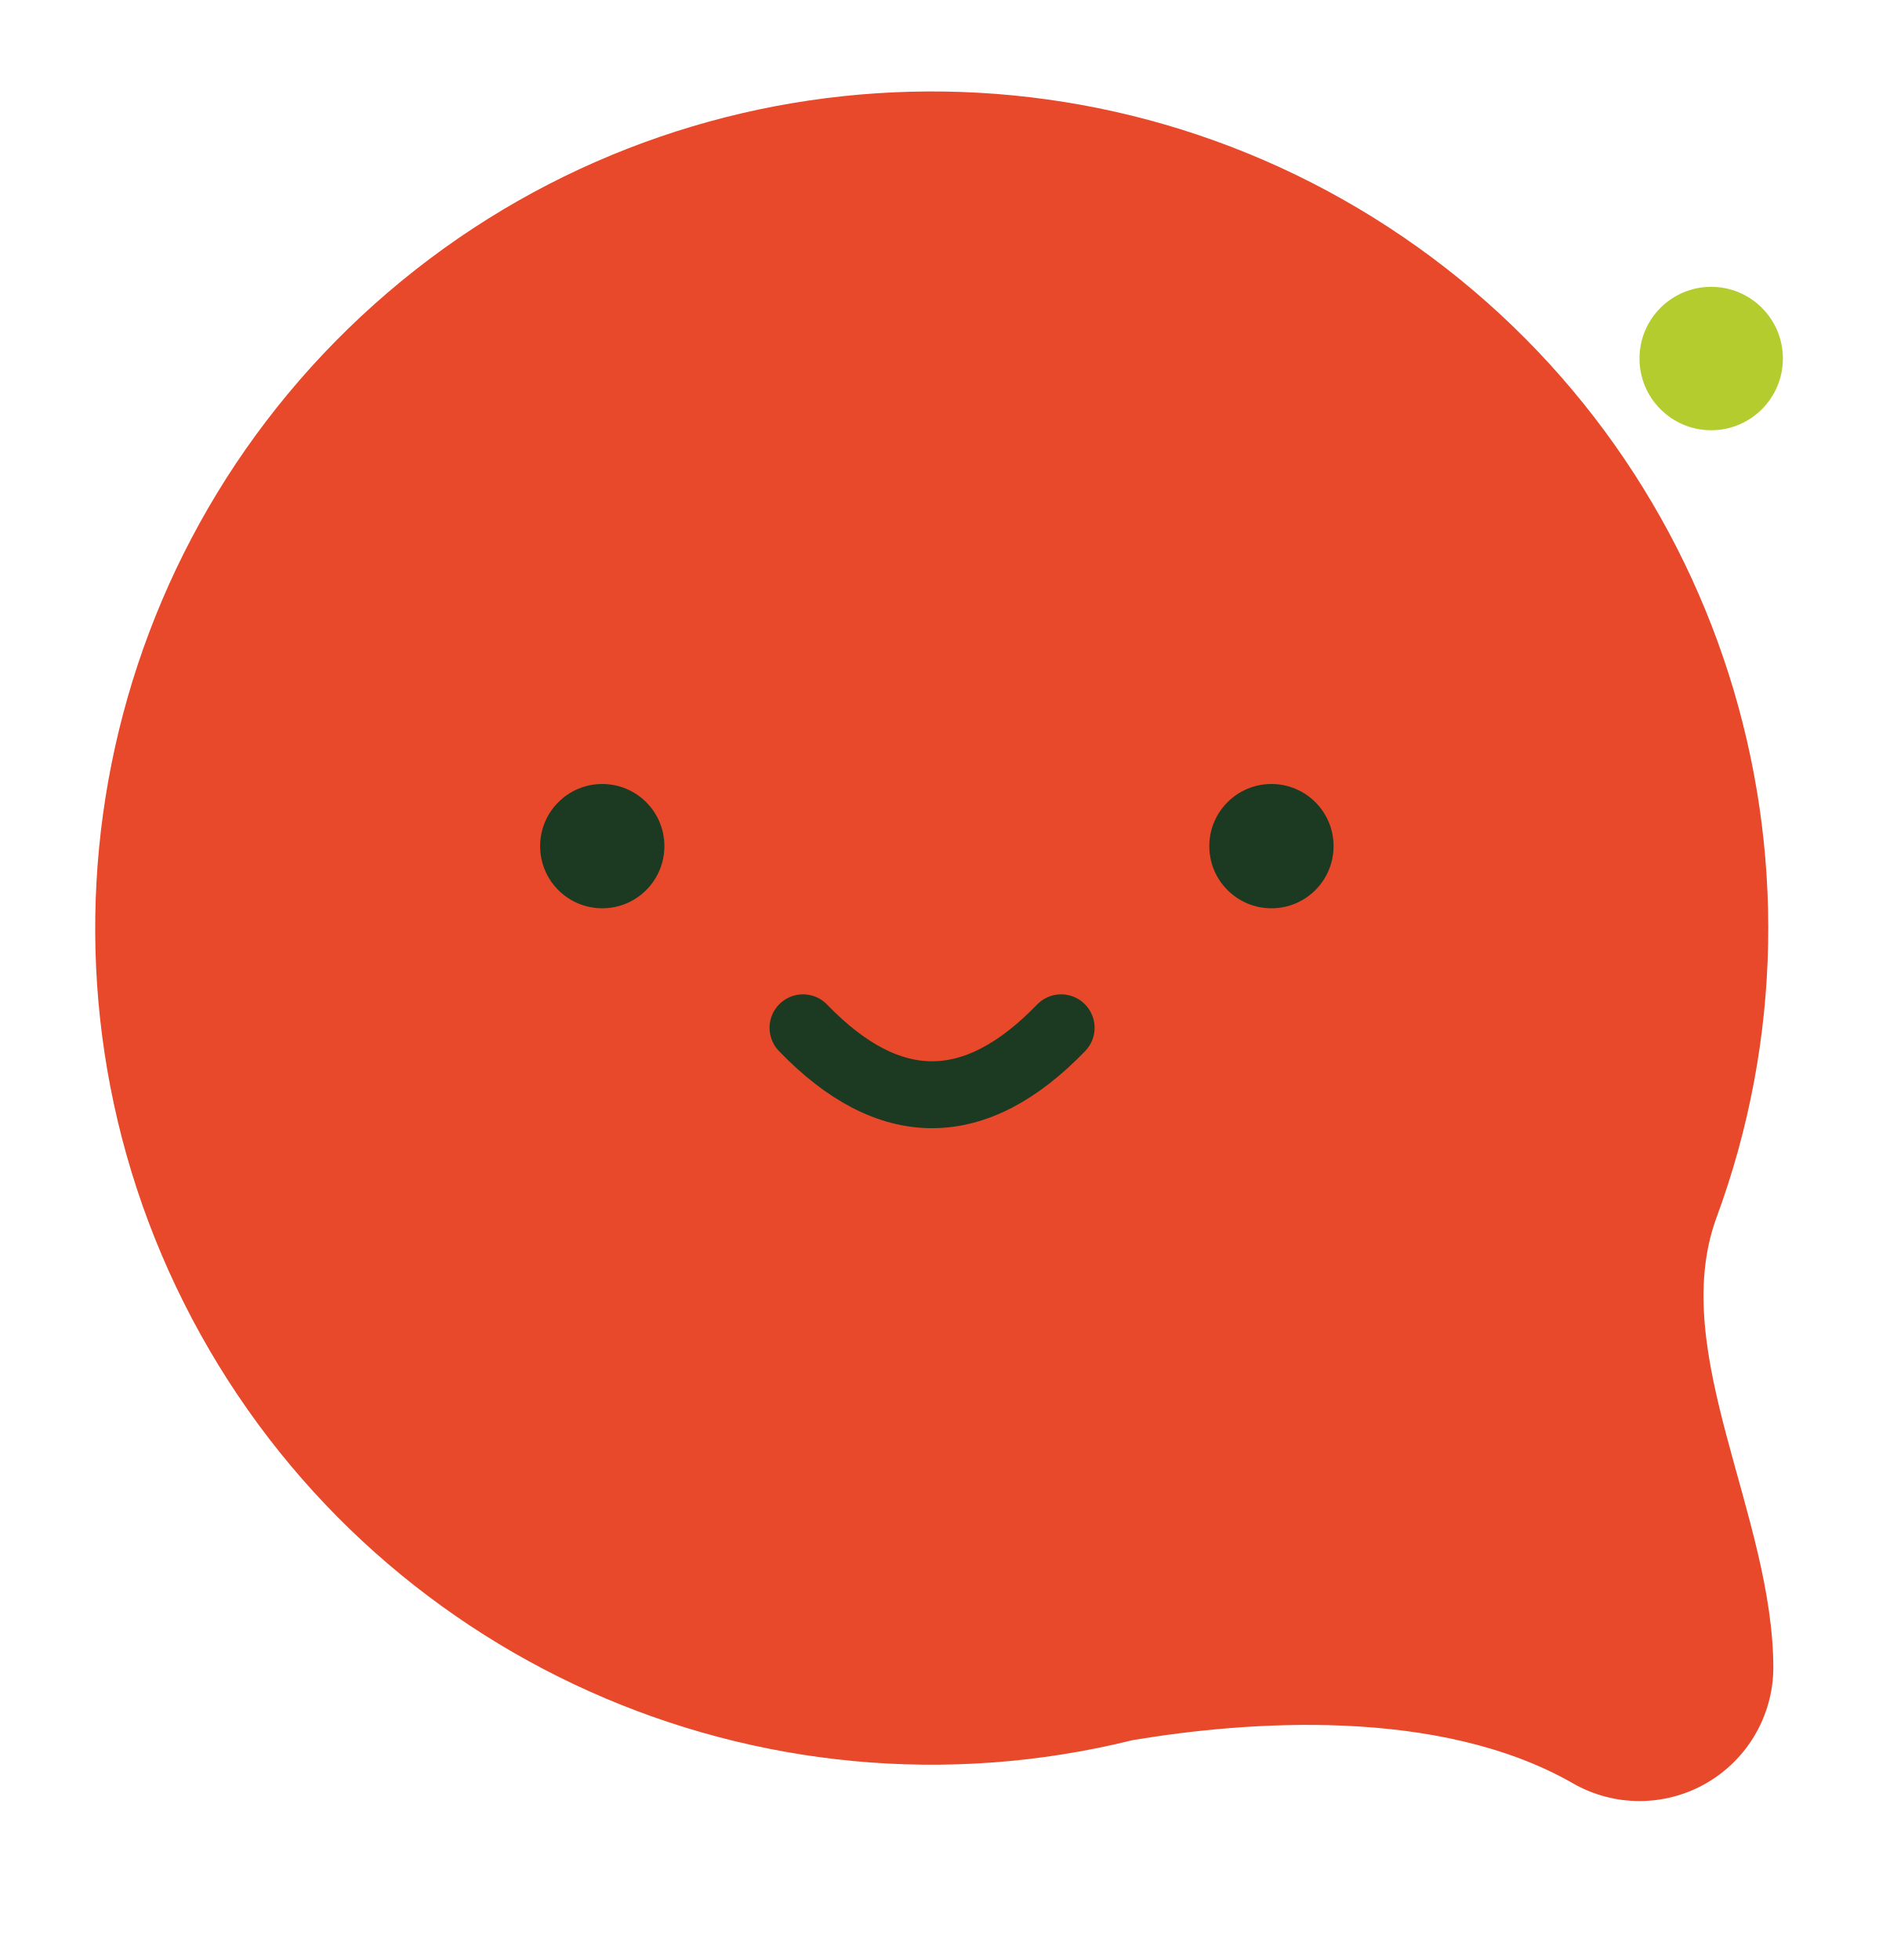
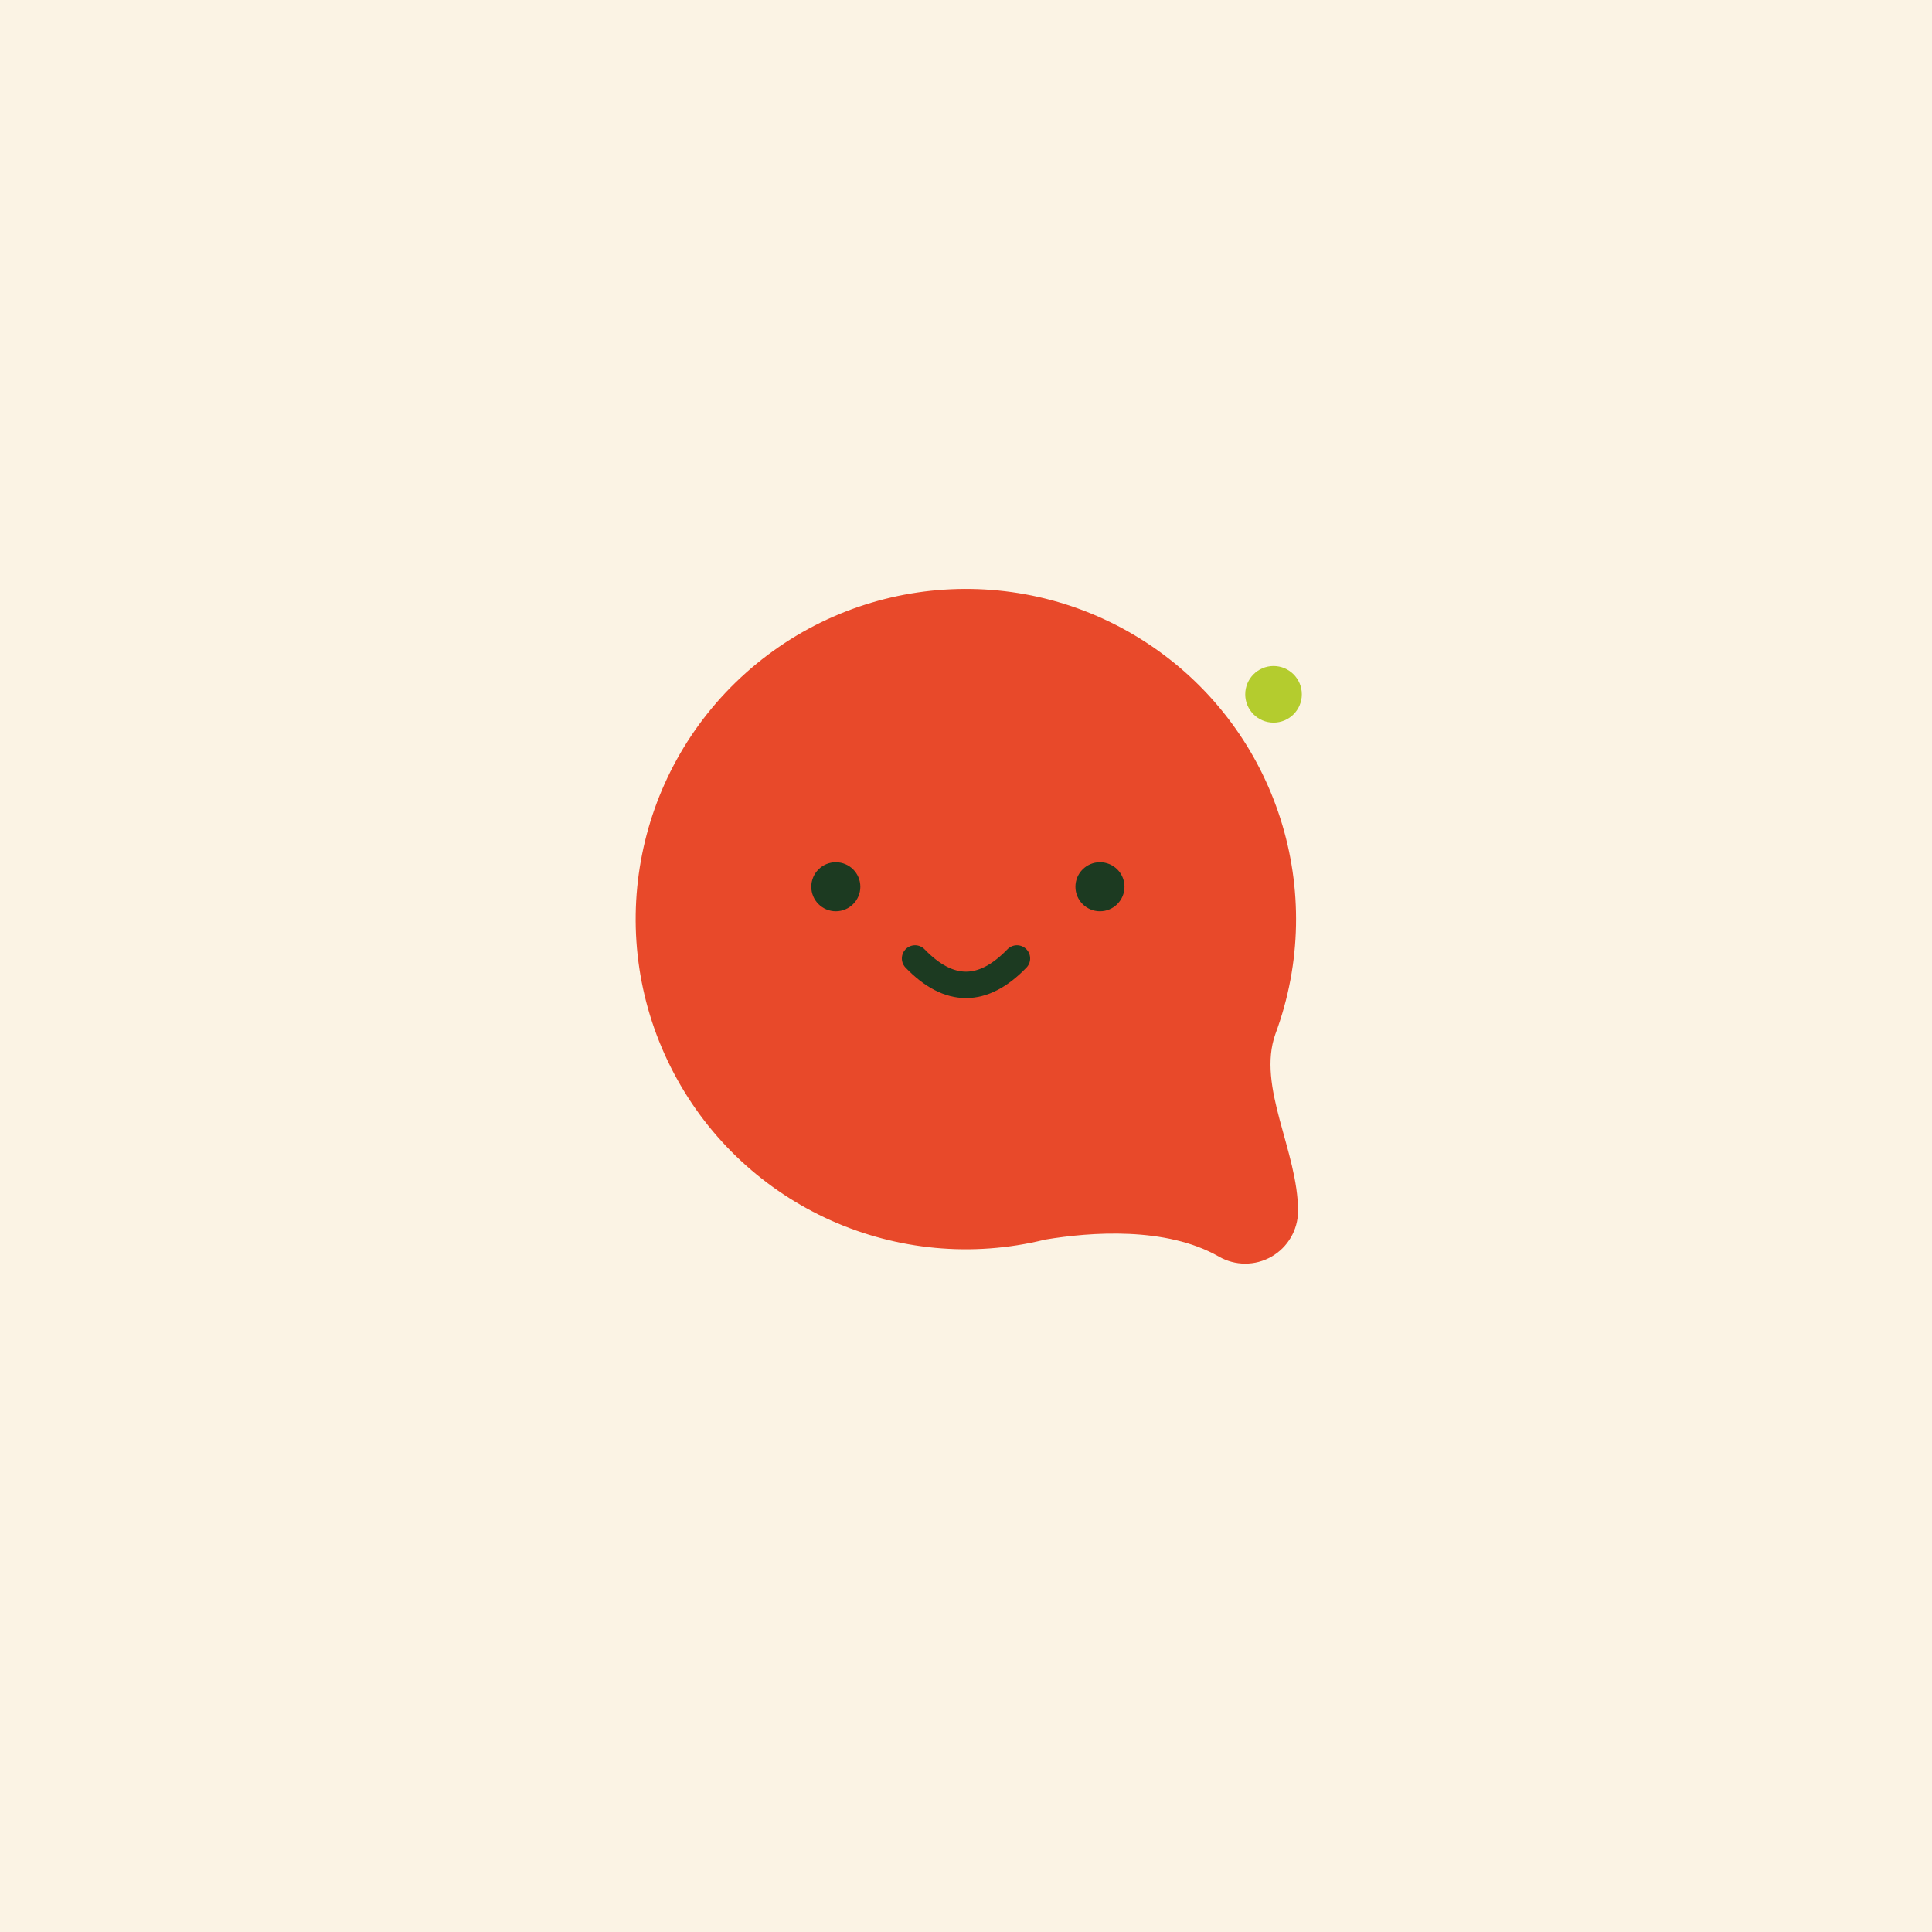
- <svg xmlns="http://www.w3.org/2000/svg" viewBox="317 293 393 410" role="img" aria-label="Tomato speech-bubble mascot">
+ <svg xmlns="http://www.w3.org/2000/svg" viewBox="0 0 1024 1024" role="img" aria-label="Tomato speech-bubble mascot with a smiling face">
+   <rect width="1024" height="1024" fill="#FBF3E4" />
  <path fill="#E8492A" d="       M 676 548       C 666 576 688 610 688 642       A 28 28 0 0 1 646 666       C 618 650 578 653 554 657       A 175 175 0 1 1 676 548       Z     " />
  <circle cx="443" cy="470" r="13" fill="#1C3A21" />
  <circle cx="583" cy="470" r="13" fill="#1C3A21" />
  <path d="M 485 508 Q 512 536 539 508" fill="none" stroke="#1C3A21" stroke-width="14" stroke-linecap="round" />
  <circle cx="675" cy="368" r="15" fill="#B4CC2E" />
</svg>
